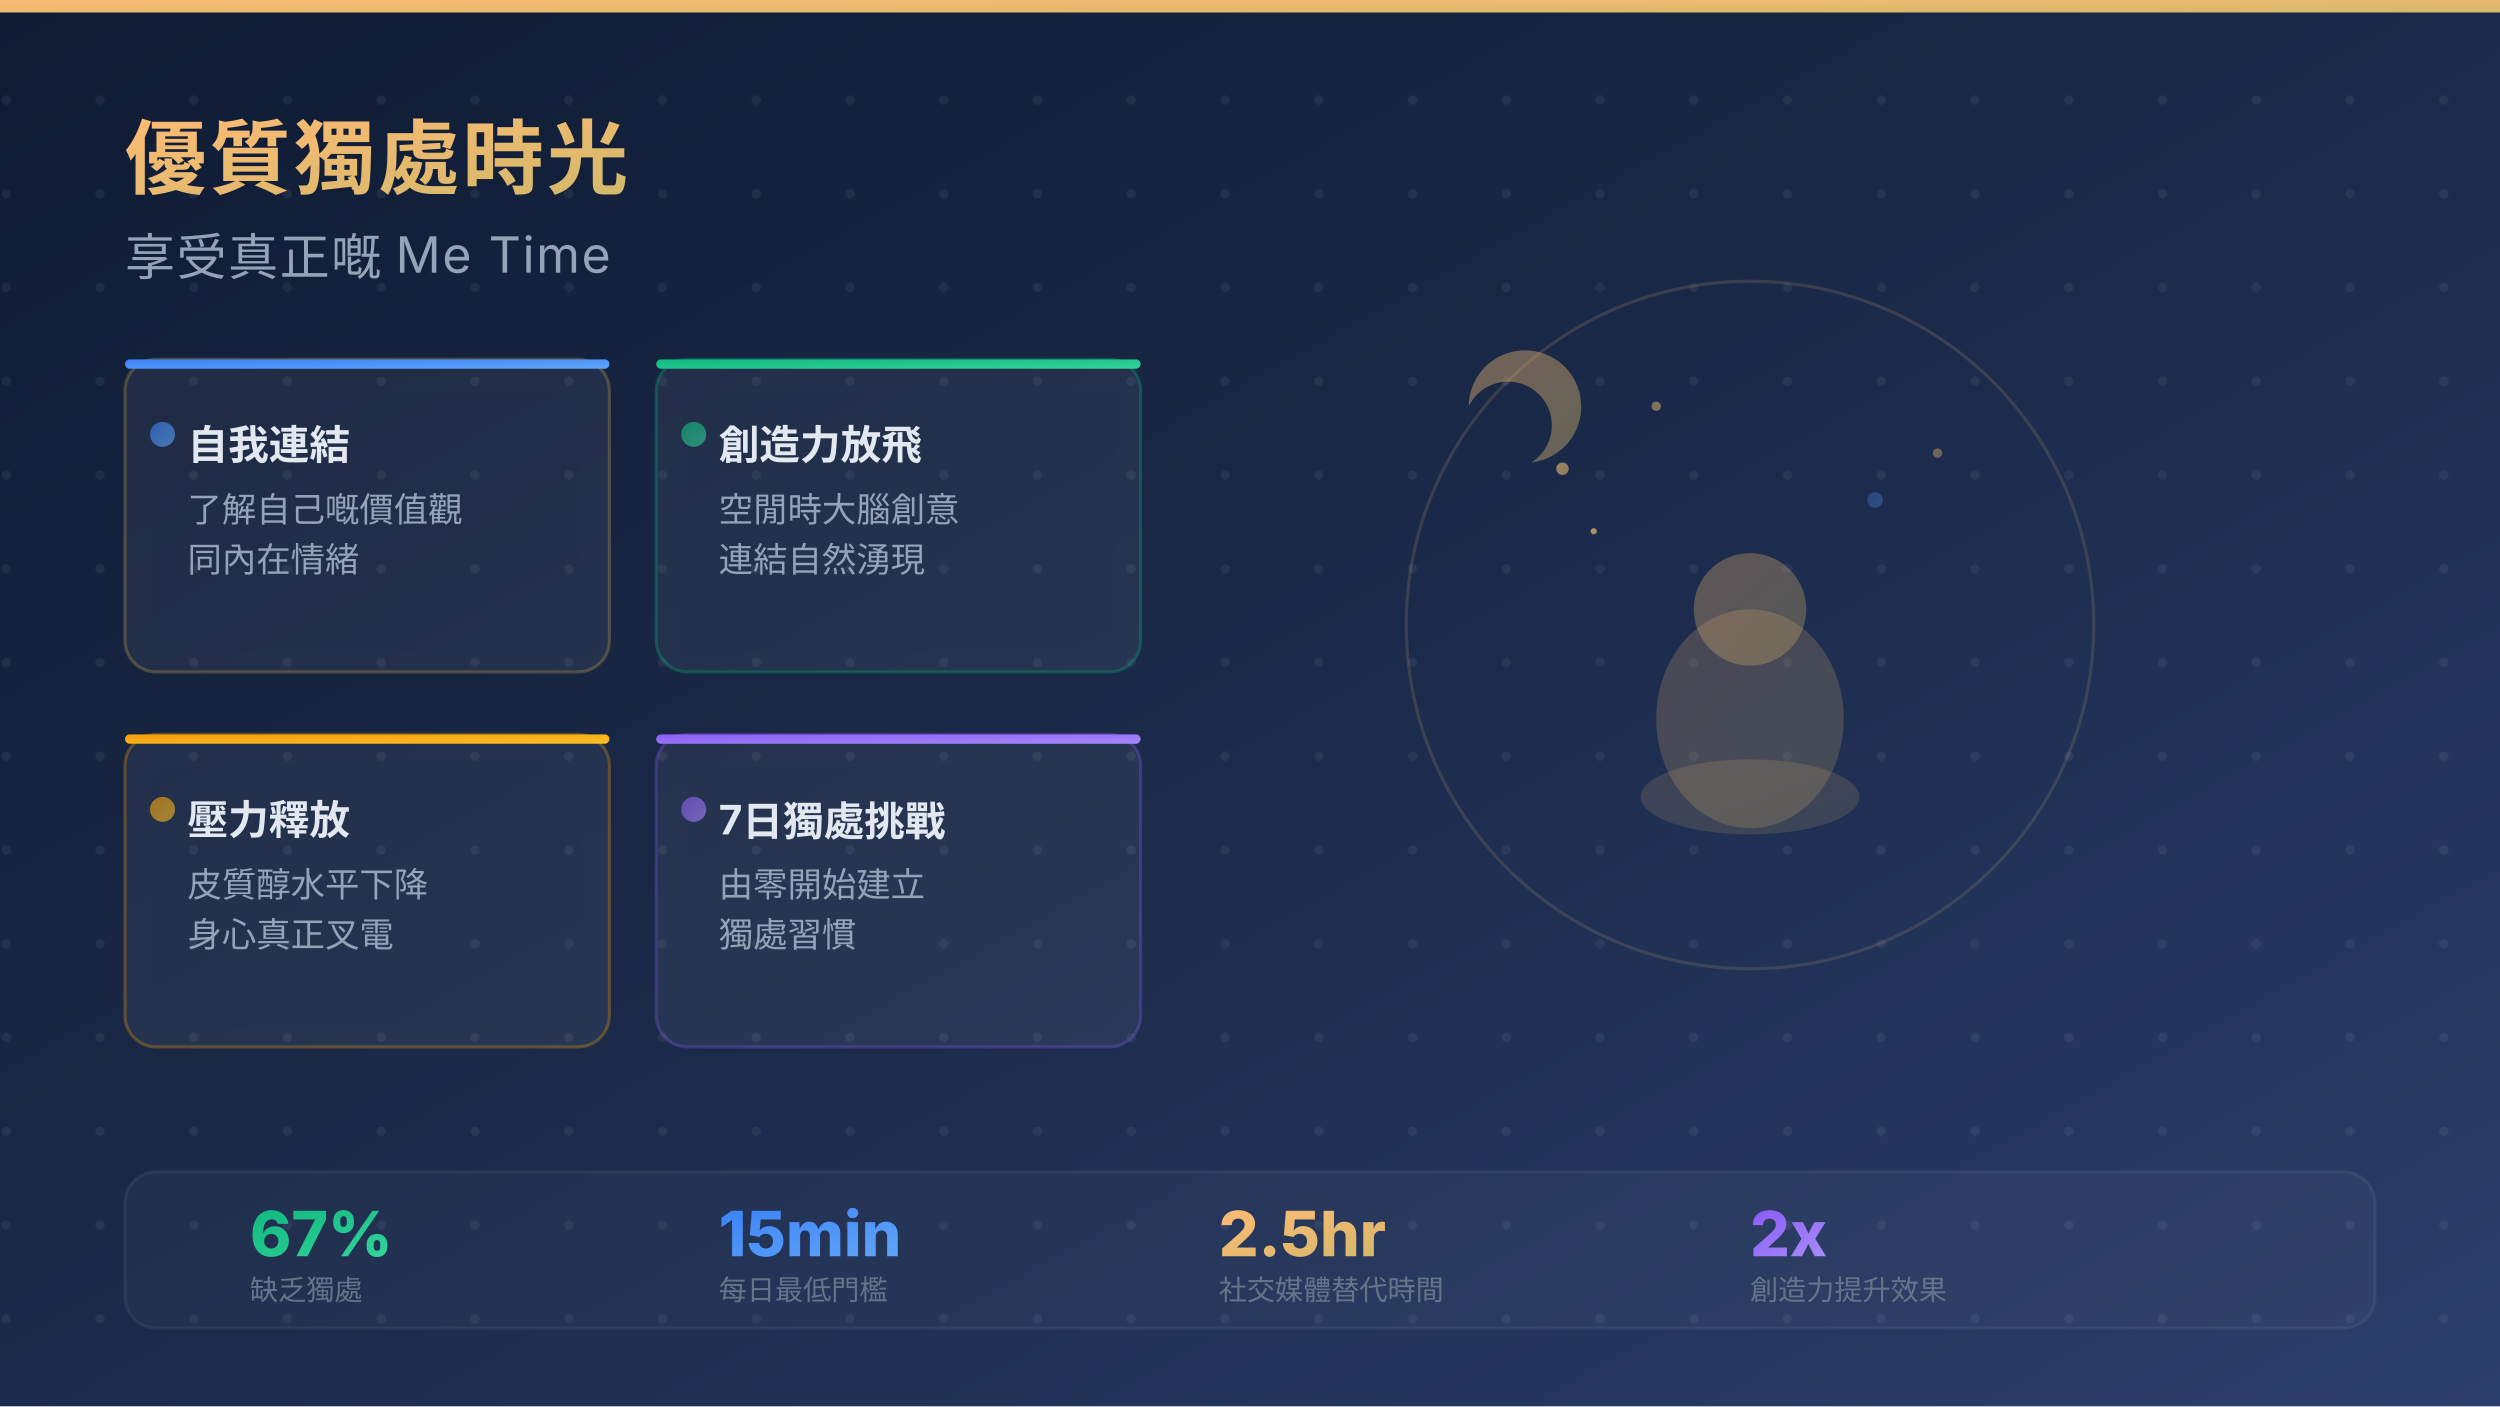
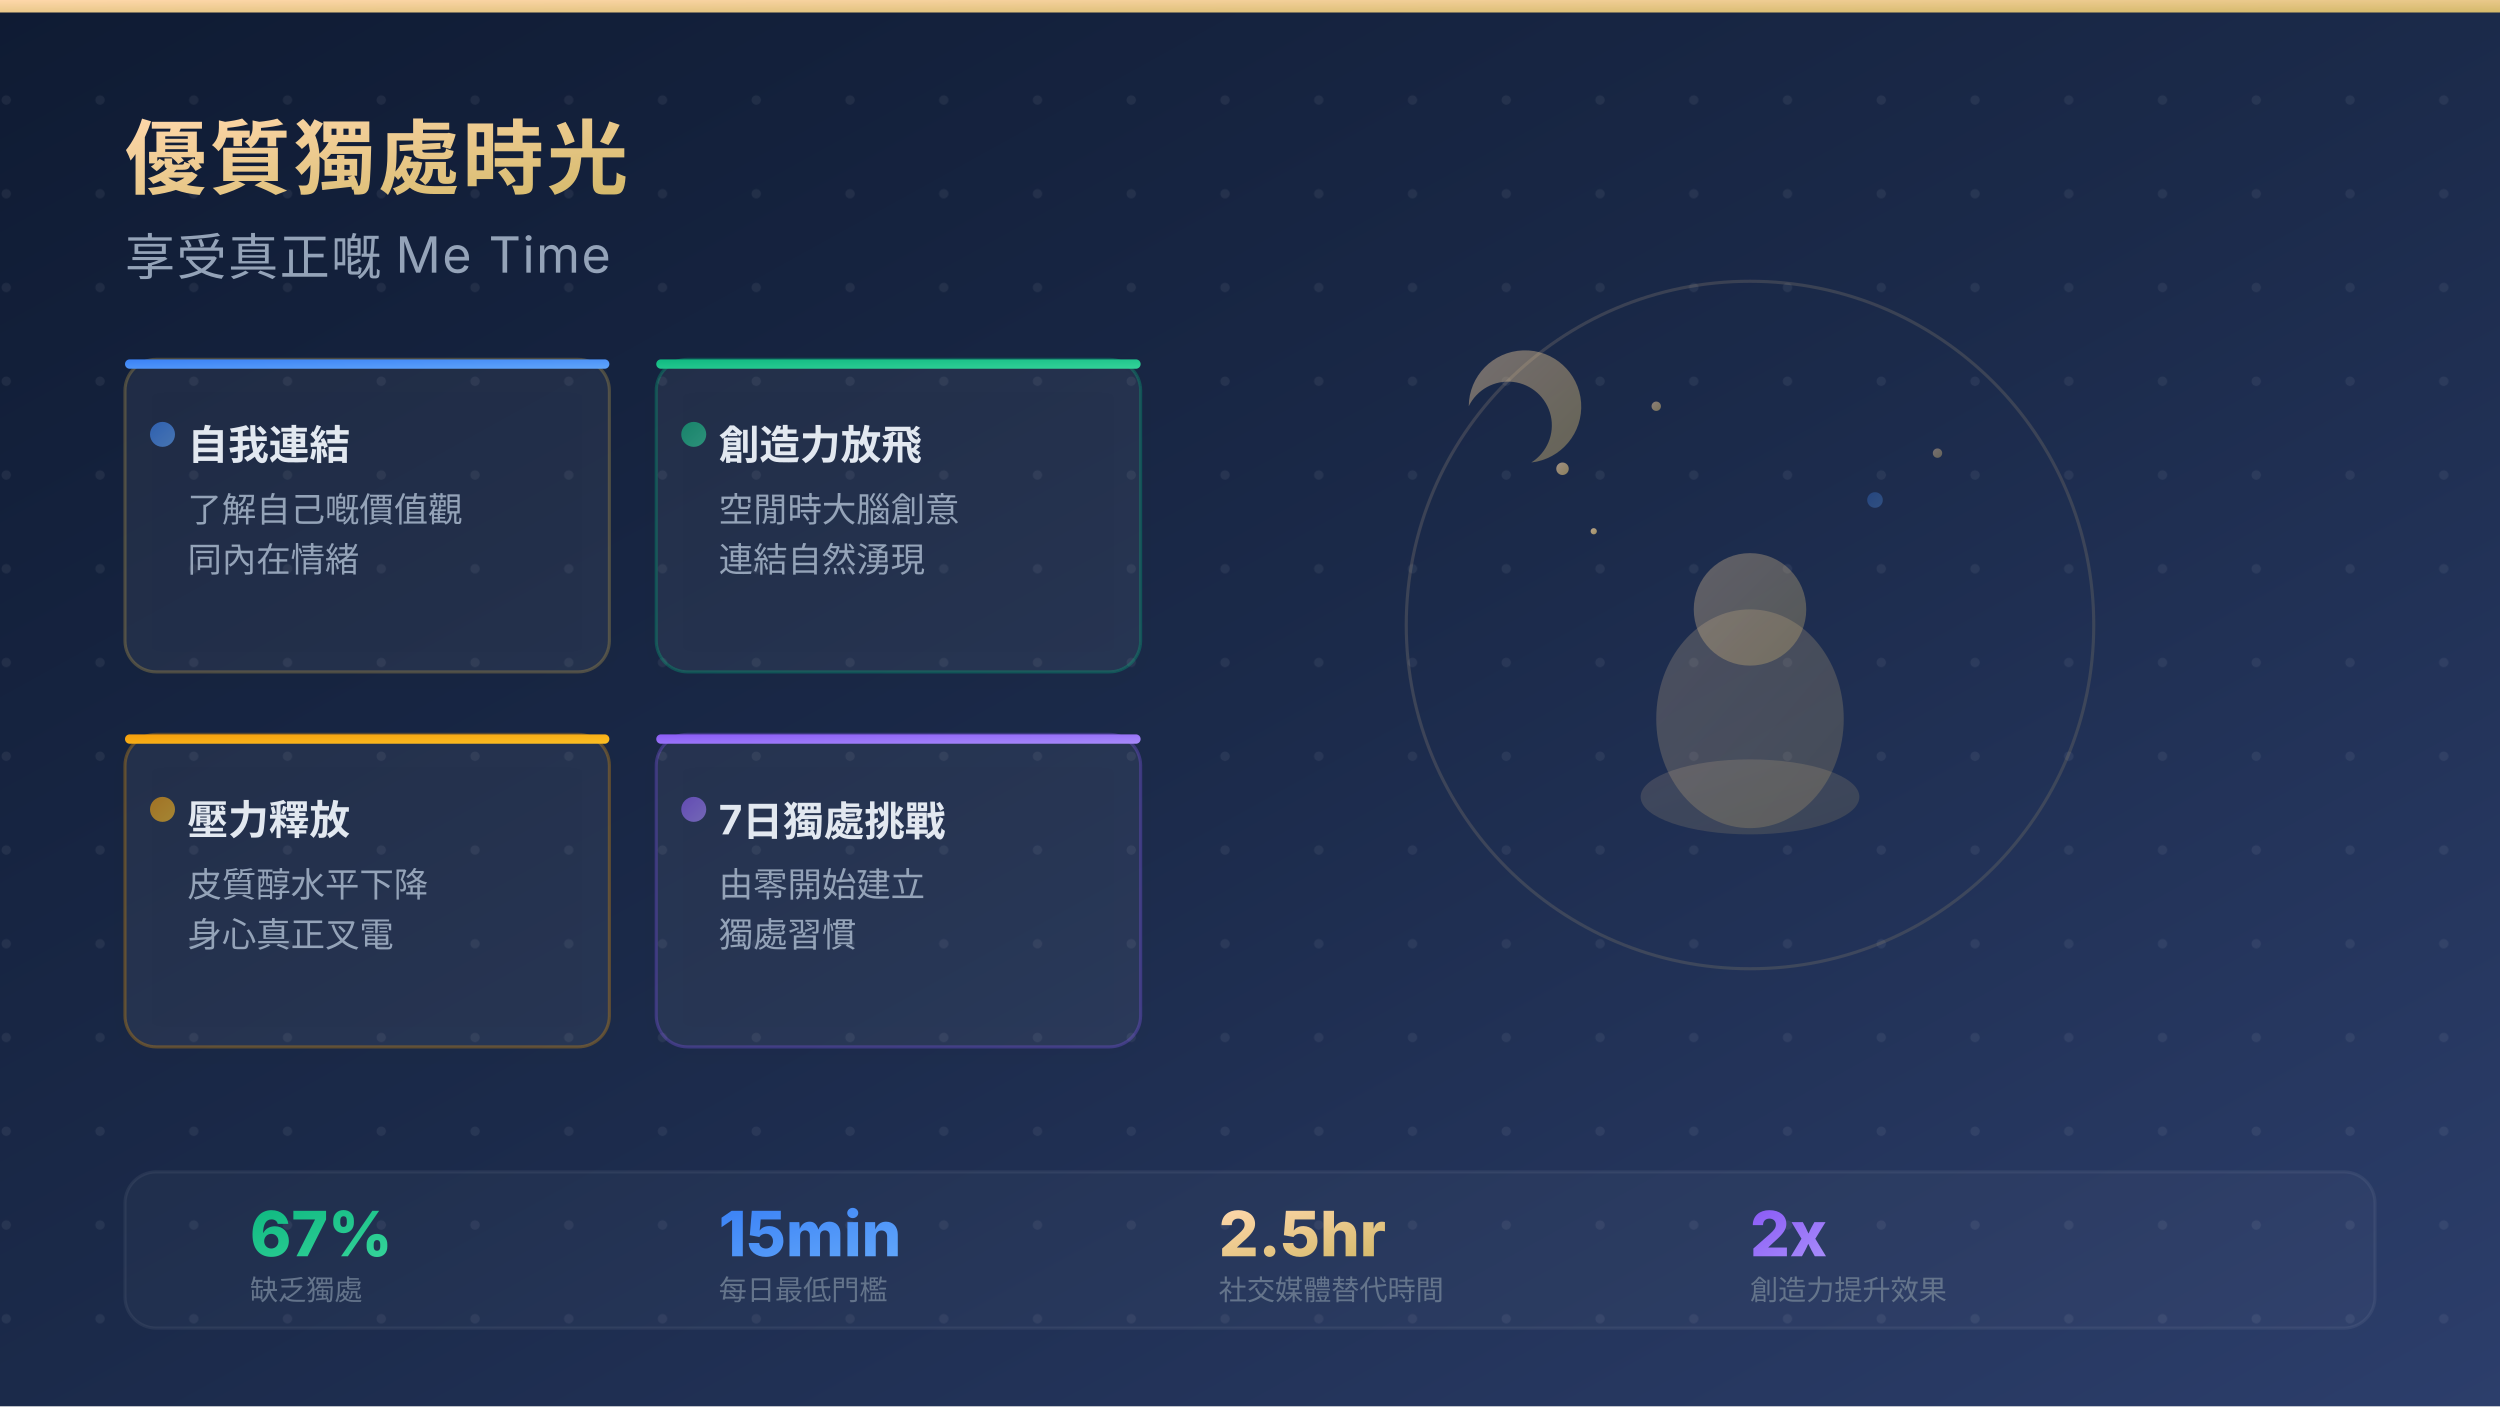
<svg xmlns="http://www.w3.org/2000/svg" viewBox="0 0 800 450" width="800" height="450">
  <defs>
    <linearGradient id="bg" x1="0%" y1="0%" x2="100%" y2="100%">
      <stop offset="0%" style="stop-color:#0F1B33" />
      <stop offset="50%" style="stop-color:#1B2A4A" />
      <stop offset="100%" style="stop-color:#2C3E6B" />
    </linearGradient>
    <linearGradient id="gold" x1="0%" y1="0%" x2="100%" y2="100%">
-       <stop offset="0%" style="stop-color:#FDBA74" />
+       <stop offset="0%" style="stop-color:#FED7AA" />
      <stop offset="100%" style="stop-color:#D4B96A" />
    </linearGradient>
    <linearGradient id="accent" x1="0%" y1="0%" x2="100%" y2="100%">
      <stop offset="0%" style="stop-color:#3B82F6" />
      <stop offset="100%" style="stop-color:#60A5FA" />
    </linearGradient>
    <linearGradient id="green" x1="0%" y1="0%" x2="100%" y2="100%">
      <stop offset="0%" style="stop-color:#10B981" />
      <stop offset="100%" style="stop-color:#34D399" />
    </linearGradient>
    <linearGradient id="orange" x1="0%" y1="0%" x2="100%" y2="100%">
      <stop offset="0%" style="stop-color:#F59E0B" />
      <stop offset="100%" style="stop-color:#FBBF24" />
    </linearGradient>
    <linearGradient id="purple" x1="0%" y1="0%" x2="100%" y2="100%">
      <stop offset="0%" style="stop-color:#8B5CF6" />
      <stop offset="100%" style="stop-color:#A78BFA" />
    </linearGradient>
    <filter id="shadow">
      <feDropShadow dx="0" dy="2" stdDeviation="4" flood-opacity="0.2" />
    </filter>
  </defs>
  <rect width="800" height="450" fill="url(#bg)" />
  <g opacity="0.06">
    <pattern id="dotGrid" x="0" y="0" width="30" height="30" patternUnits="userSpaceOnUse">
      <circle cx="2" cy="2" r="1.5" fill="white" />
    </pattern>
    <rect width="800" height="450" fill="url(#dotGrid)" />
  </g>
  <rect x="0" y="0" width="800" height="4" fill="url(#gold)" />
  <text x="40" y="60" font-family="system-ui, -apple-system, sans-serif" font-size="26" font-weight="800" fill="url(#gold)" letter-spacing="1">
    優質獨處時光
  </text>
  <text x="40" y="88" font-family="system-ui, -apple-system, sans-serif" font-size="16" fill="#94A3B8" letter-spacing="0.5">
    享受真正嘅 Me Time
  </text>
  <circle cx="560" cy="200" r="110" fill="none" stroke="url(#gold)" stroke-width="1" opacity="0.15" />
  <ellipse cx="560" cy="230" rx="30" ry="35" fill="url(#gold)" opacity="0.2" />
  <circle cx="560" cy="195" r="18" fill="url(#gold)" opacity="0.3" />
  <ellipse cx="560" cy="255" rx="35" ry="12" fill="url(#gold)" opacity="0.15" />
  <circle cx="500" cy="150" r="2" fill="url(#gold)" opacity="0.6" />
  <circle cx="620" cy="145" r="1.5" fill="url(#gold)" opacity="0.4" />
  <circle cx="530" cy="130" r="1.5" fill="url(#gold)" opacity="0.5" />
  <circle cx="600" cy="160" r="2.5" fill="url(#accent)" opacity="0.3" />
  <circle cx="510" cy="170" r="1" fill="url(#gold)" opacity="0.7" />
  <path d="M 470 130 A 18 18 0 1 1 490 148 A 14 14 0 1 0 470 130" fill="url(#gold)" opacity="0.4" />
  <rect x="40" y="115" width="155" height="100" rx="10" fill="rgba(255,255,255,0.05)" stroke="rgba(201,168,76,0.3)" stroke-width="1" filter="url(#shadow)" />
  <rect x="40" y="115" width="155" height="3" rx="1.5" fill="url(#accent)" />
  <text x="60" y="147" font-family="system-ui, -apple-system, sans-serif" font-size="13" font-weight="700" fill="#E2E8F0">自我連結</text>
  <text x="60" y="167" font-family="system-ui, -apple-system, sans-serif" font-size="11" fill="#94A3B8">了解自己嘅價值觀</text>
  <text x="60" y="183" font-family="system-ui, -apple-system, sans-serif" font-size="11" fill="#94A3B8">同內在情緒</text>
  <circle cx="52" cy="139" r="4" fill="url(#accent)" opacity="0.6" />
  <rect x="210" y="115" width="155" height="100" rx="10" fill="rgba(255,255,255,0.05)" stroke="rgba(16,185,129,0.3)" stroke-width="1" filter="url(#shadow)" />
  <rect x="210" y="115" width="155" height="3" rx="1.5" fill="url(#green)" />
  <text x="230" y="147" font-family="system-ui, -apple-system, sans-serif" font-size="13" font-weight="700" fill="#E2E8F0">創造力放飛</text>
  <text x="230" y="167" font-family="system-ui, -apple-system, sans-serif" font-size="11" fill="#94A3B8">空閒時大腦創意</text>
  <text x="230" y="183" font-family="system-ui, -apple-system, sans-serif" font-size="11" fill="#94A3B8">連結自然湧現</text>
  <circle cx="222" cy="139" r="4" fill="url(#green)" opacity="0.6" />
  <rect x="40" y="235" width="155" height="100" rx="10" fill="rgba(255,255,255,0.05)" stroke="rgba(245,158,11,0.3)" stroke-width="1" filter="url(#shadow)" />
  <rect x="40" y="235" width="155" height="3" rx="1.5" fill="url(#orange)" />
  <text x="60" y="267" font-family="system-ui, -apple-system, sans-serif" font-size="13" font-weight="700" fill="#E2E8F0">壓力釋放</text>
  <text x="60" y="287" font-family="system-ui, -apple-system, sans-serif" font-size="11" fill="#94A3B8">皮質醇水平下降</text>
  <text x="60" y="303" font-family="system-ui, -apple-system, sans-serif" font-size="11" fill="#94A3B8">身心真正叉電</text>
  <circle cx="52" cy="259" r="4" fill="url(#orange)" opacity="0.6" />
  <rect x="210" y="235" width="155" height="100" rx="10" fill="rgba(255,255,255,0.05)" stroke="rgba(139,92,246,0.3)" stroke-width="1" filter="url(#shadow)" />
  <rect x="210" y="235" width="155" height="3" rx="1.5" fill="url(#purple)" />
  <text x="230" y="267" font-family="system-ui, -apple-system, sans-serif" font-size="13" font-weight="700" fill="#E2E8F0">7日獨處挑戰</text>
  <text x="230" y="287" font-family="system-ui, -apple-system, sans-serif" font-size="11" fill="#94A3B8">由零開始建立</text>
  <text x="230" y="303" font-family="system-ui, -apple-system, sans-serif" font-size="11" fill="#94A3B8">獨處習慣</text>
  <circle cx="222" cy="259" r="4" fill="url(#purple)" opacity="0.6" />
  <rect x="40" y="375" width="720" height="50" rx="10" fill="rgba(255,255,255,0.03)" stroke="rgba(255,255,255,0.06)" stroke-width="1" />
  <text x="80" y="402" font-family="system-ui, -apple-system, sans-serif" font-size="20" font-weight="800" fill="url(#green)">67%</text>
  <text x="80" y="416" font-family="system-ui, -apple-system, sans-serif" font-size="9" fill="#64748B">缺乏獨處</text>
  <text x="230" y="402" font-family="system-ui, -apple-system, sans-serif" font-size="20" font-weight="800" fill="url(#accent)">15min</text>
  <text x="230" y="416" font-family="system-ui, -apple-system, sans-serif" font-size="9" fill="#64748B">每日最低門檻</text>
  <text x="390" y="402" font-family="system-ui, -apple-system, sans-serif" font-size="20" font-weight="800" fill="url(#gold)">2.5hr</text>
  <text x="390" y="416" font-family="system-ui, -apple-system, sans-serif" font-size="9" fill="#64748B">社交媒體替代時間</text>
  <text x="560" y="402" font-family="system-ui, -apple-system, sans-serif" font-size="20" font-weight="800" fill="url(#purple)">2x</text>
  <text x="560" y="416" font-family="system-ui, -apple-system, sans-serif" font-size="9" fill="#64748B">創造力提升效果</text>
</svg>
